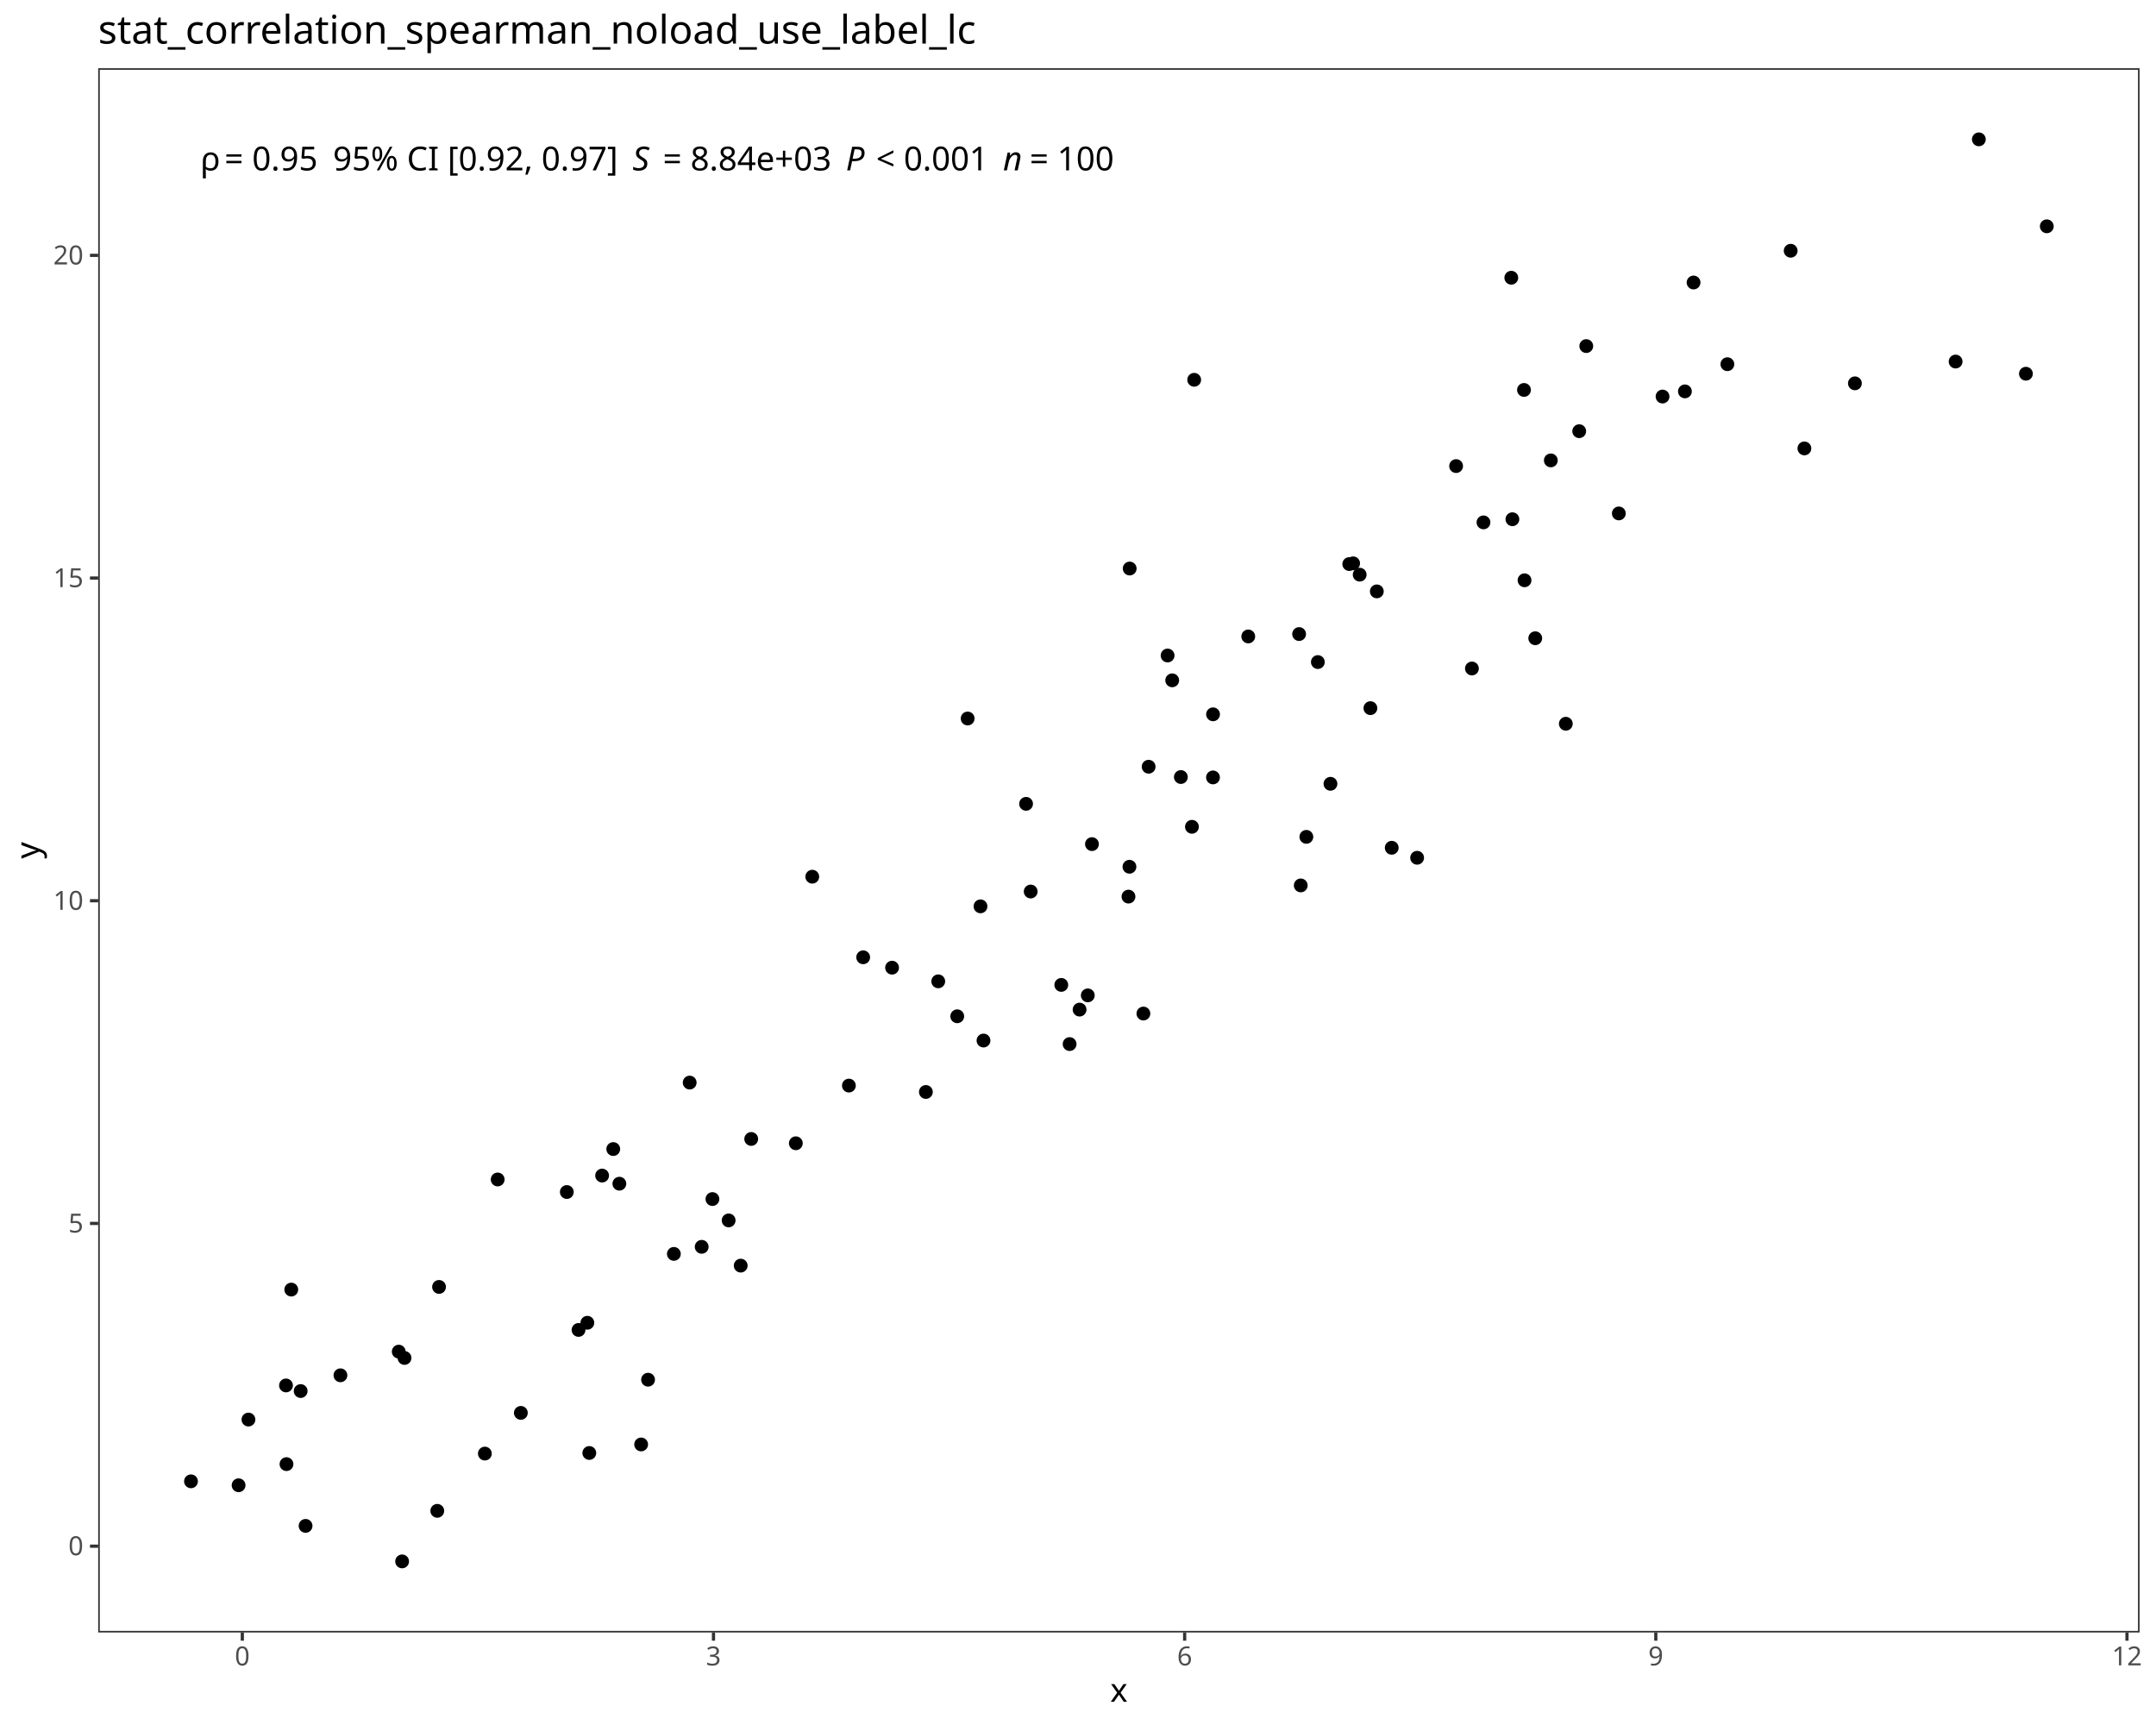
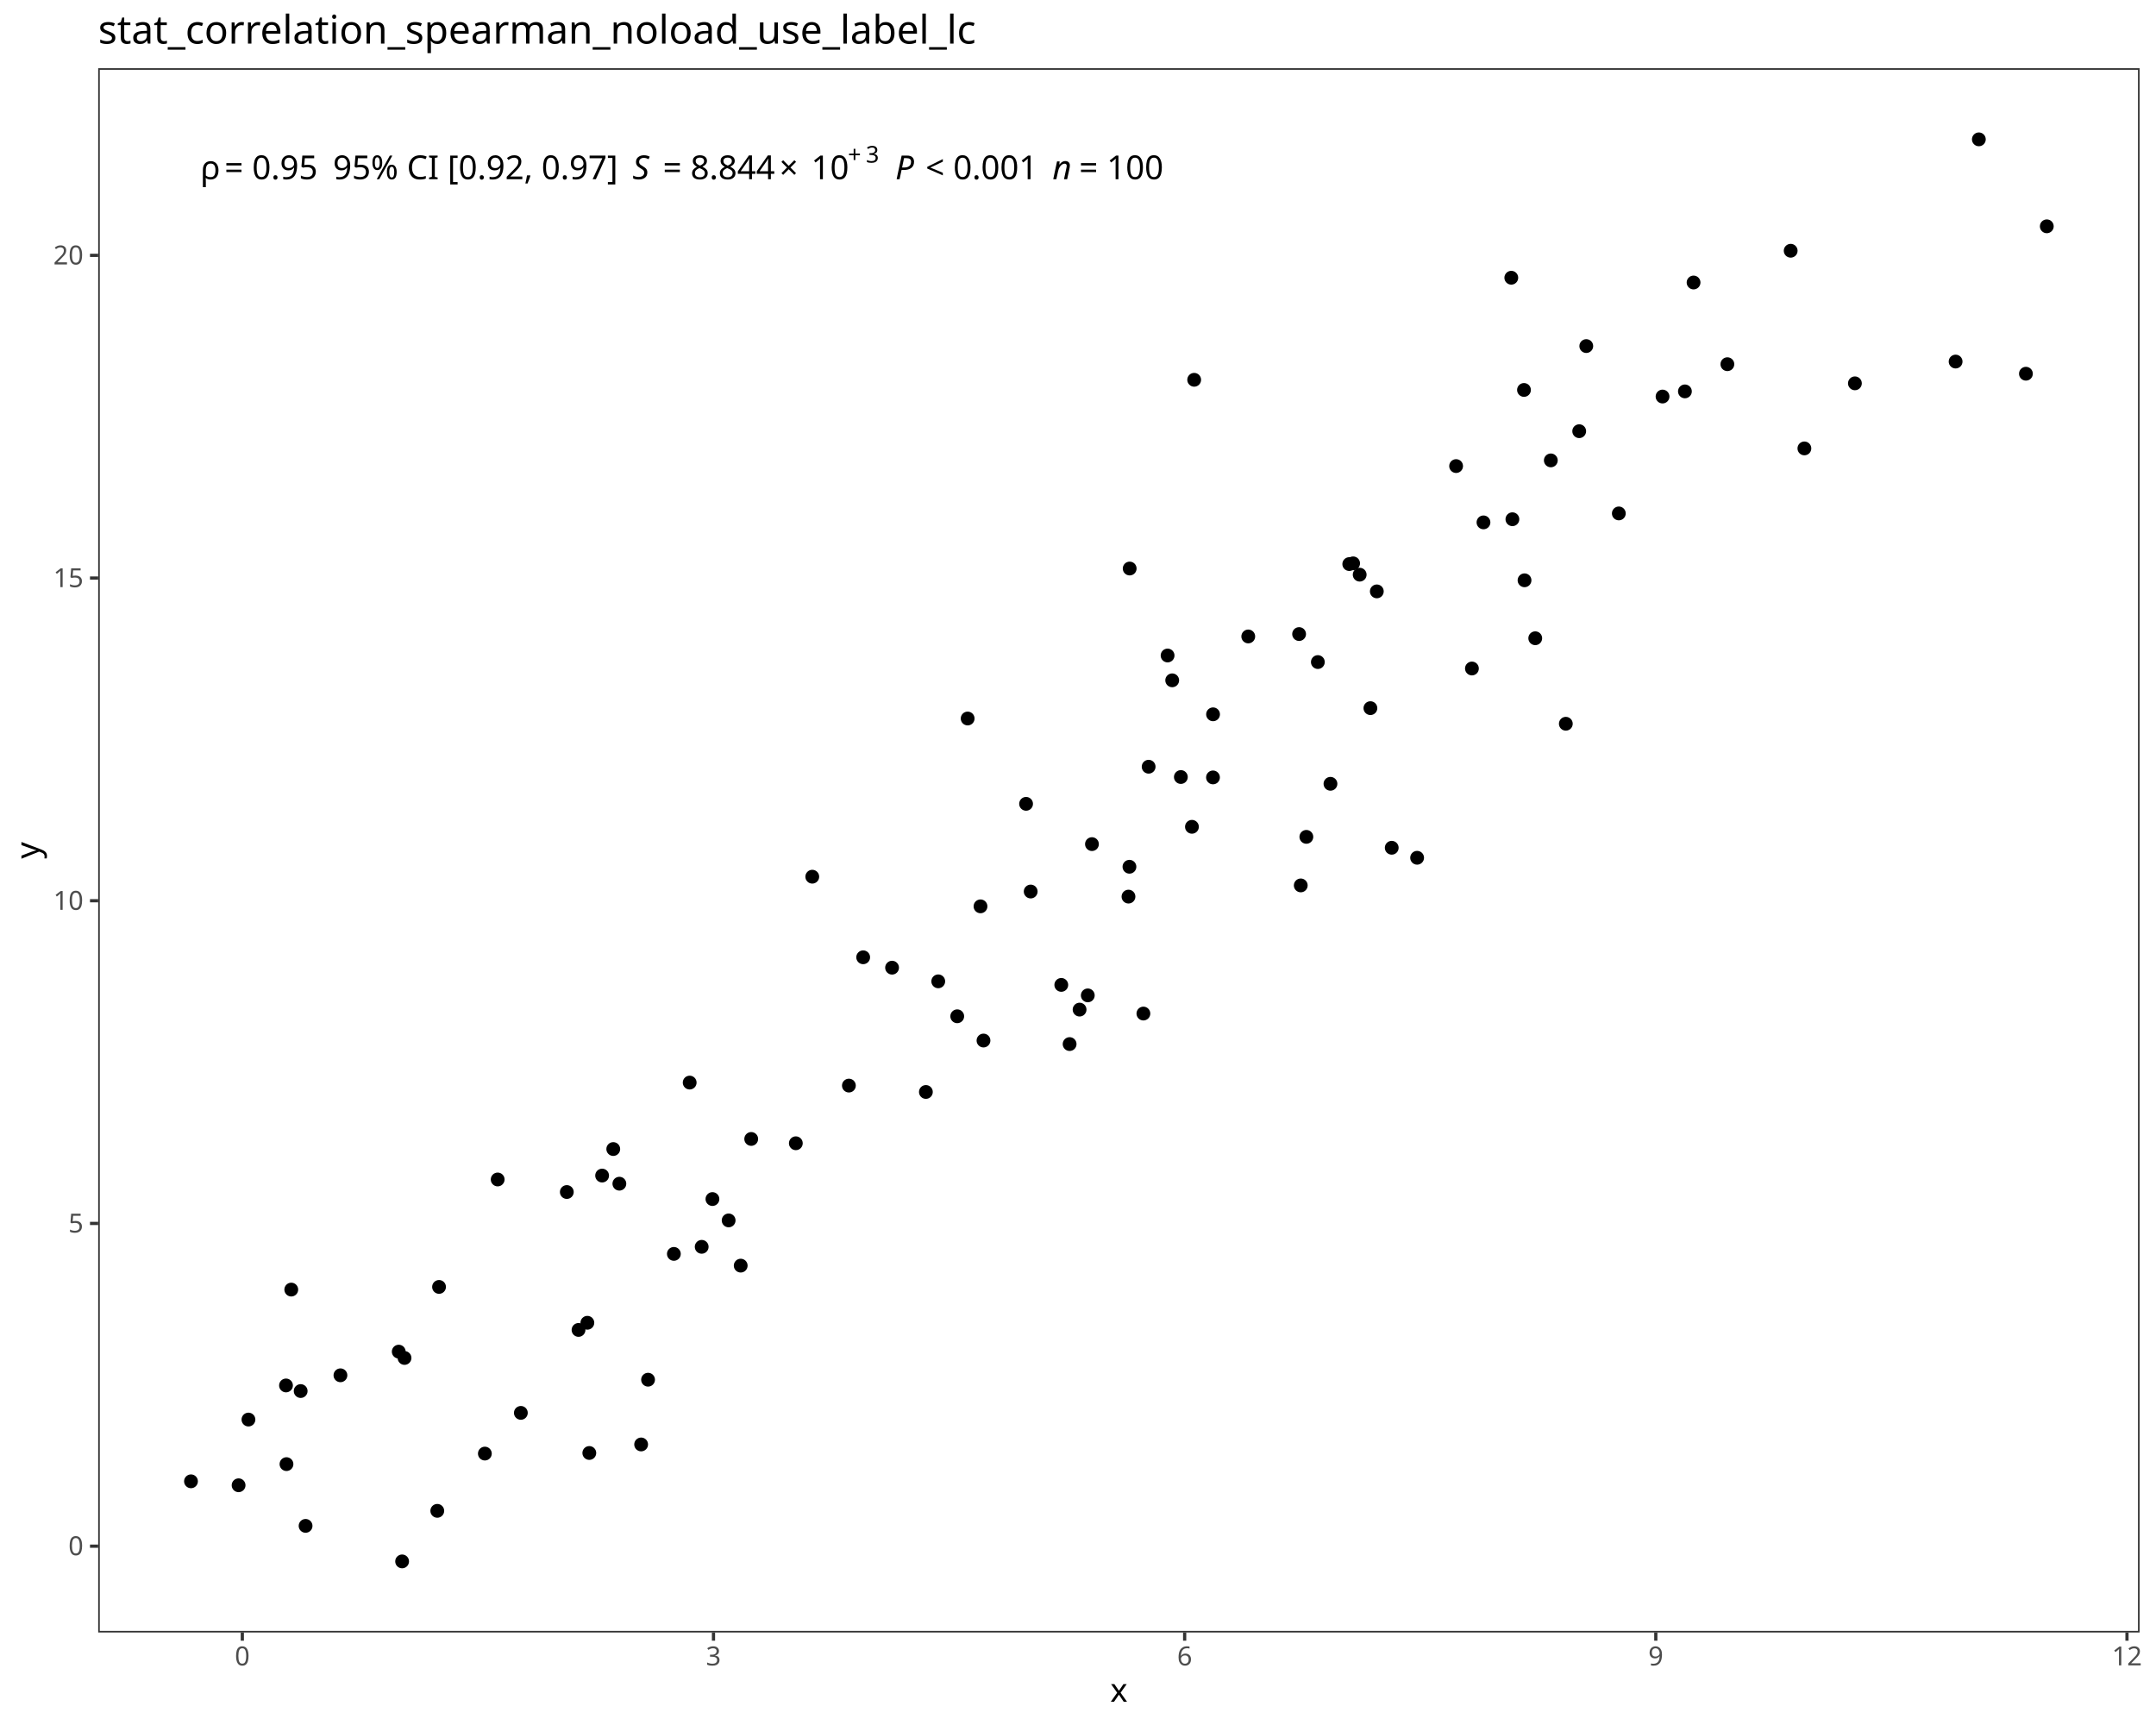
<svg xmlns="http://www.w3.org/2000/svg" class="svglite" data-engine-version="2.0" width="720.00pt" height="576.00pt" viewBox="0 0 720.00 576.00">
  <defs>
    <style type="text/css">
    .svglite line, .svglite polyline, .svglite polygon, .svglite path, .svglite rect, .svglite circle {
      fill: none;
      stroke: #000000;
      stroke-linecap: round;
      stroke-linejoin: round;
      stroke-miterlimit: 10.00;
    }
  </style>
  </defs>
  <rect width="100%" height="100%" style="stroke: none; fill: #FFFFFF;" />
  <defs>
    <clipPath id="cpMC4wMHw3MjAuMDB8MC4wMHw1NzYuMDA=">
      <rect x="0.00" y="0.00" width="720.00" height="576.00" />
    </clipPath>
  </defs>
  <g clip-path="url(#cpMC4wMHw3MjAuMDB8MC4wMHw1NzYuMDA=)">
    <rect x="0.00" y="0.00" width="720.00" height="576.00" style="stroke-width: 1.07; stroke: #FFFFFF; fill: #FFFFFF;" />
  </g>
  <defs>
    <clipPath id="cpMzIuNzl8NzE0LjUyfDIyLjc4fDU0NS4xMQ==">
      <rect x="32.79" y="22.78" width="681.73" height="522.33" />
    </clipPath>
  </defs>
  <g clip-path="url(#cpMzIuNzl8NzE0LjUyfDIyLjc4fDU0NS4xMQ==)">
    <rect x="32.79" y="22.78" width="681.73" height="522.33" style="stroke-width: 1.07; stroke: none; fill: #FFFFFF;" />
    <circle cx="63.78" cy="494.63" r="1.95" style="stroke-width: 0.71; fill: #000000;" />
    <circle cx="79.68" cy="495.95" r="1.95" style="stroke-width: 0.71; fill: #000000;" />
    <circle cx="134.29" cy="521.37" r="1.95" style="stroke-width: 0.71; fill: #000000;" />
    <circle cx="146.03" cy="504.49" r="1.95" style="stroke-width: 0.71; fill: #000000;" />
    <circle cx="100.41" cy="464.49" r="1.95" style="stroke-width: 0.71; fill: #000000;" />
    <circle cx="196.80" cy="485.17" r="1.95" style="stroke-width: 0.71; fill: #000000;" />
    <circle cx="102.05" cy="509.51" r="1.95" style="stroke-width: 0.71; fill: #000000;" />
    <circle cx="133.16" cy="451.33" r="1.95" style="stroke-width: 0.71; fill: #000000;" />
    <circle cx="193.20" cy="444.08" r="1.95" style="stroke-width: 0.71; fill: #000000;" />
    <circle cx="95.67" cy="488.89" r="1.95" style="stroke-width: 0.71; fill: #000000;" />
    <circle cx="135.09" cy="453.44" r="1.95" style="stroke-width: 0.71; fill: #000000;" />
    <circle cx="161.92" cy="485.37" r="1.95" style="stroke-width: 0.71; fill: #000000;" />
    <circle cx="82.97" cy="474.01" r="1.95" style="stroke-width: 0.71; fill: #000000;" />
    <circle cx="214.11" cy="482.32" r="1.95" style="stroke-width: 0.71; fill: #000000;" />
    <circle cx="95.51" cy="462.62" r="1.95" style="stroke-width: 0.71; fill: #000000;" />
    <circle cx="247.36" cy="422.61" r="1.95" style="stroke-width: 0.71; fill: #000000;" />
    <circle cx="173.94" cy="471.78" r="1.95" style="stroke-width: 0.71; fill: #000000;" />
    <circle cx="113.69" cy="459.23" r="1.95" style="stroke-width: 0.71; fill: #000000;" />
    <circle cx="97.27" cy="430.61" r="1.95" style="stroke-width: 0.71; fill: #000000;" />
    <circle cx="146.62" cy="429.72" r="1.95" style="stroke-width: 0.71; fill: #000000;" />
    <circle cx="216.42" cy="460.70" r="1.95" style="stroke-width: 0.71; fill: #000000;" />
    <circle cx="196.15" cy="441.69" r="1.95" style="stroke-width: 0.71; fill: #000000;" />
    <circle cx="201.08" cy="392.54" r="1.95" style="stroke-width: 0.71; fill: #000000;" />
    <circle cx="237.92" cy="400.38" r="1.95" style="stroke-width: 0.71; fill: #000000;" />
    <circle cx="206.84" cy="395.25" r="1.95" style="stroke-width: 0.71; fill: #000000;" />
    <circle cx="204.80" cy="383.68" r="1.95" style="stroke-width: 0.71; fill: #000000;" />
    <circle cx="225.04" cy="418.69" r="1.95" style="stroke-width: 0.71; fill: #000000;" />
    <circle cx="243.33" cy="407.51" r="1.95" style="stroke-width: 0.71; fill: #000000;" />
    <circle cx="189.29" cy="398.03" r="1.95" style="stroke-width: 0.71; fill: #000000;" />
    <circle cx="166.20" cy="393.84" r="1.95" style="stroke-width: 0.71; fill: #000000;" />
    <circle cx="250.87" cy="380.31" r="1.95" style="stroke-width: 0.71; fill: #000000;" />
    <circle cx="283.49" cy="362.49" r="1.95" style="stroke-width: 0.71; fill: #000000;" />
    <circle cx="313.33" cy="327.68" r="1.95" style="stroke-width: 0.71; fill: #000000;" />
    <circle cx="234.33" cy="416.33" r="1.95" style="stroke-width: 0.71; fill: #000000;" />
    <circle cx="309.20" cy="364.62" r="1.95" style="stroke-width: 0.71; fill: #000000;" />
    <circle cx="230.32" cy="361.49" r="1.95" style="stroke-width: 0.71; fill: #000000;" />
    <circle cx="265.77" cy="381.75" r="1.95" style="stroke-width: 0.71; fill: #000000;" />
    <circle cx="319.67" cy="339.35" r="1.95" style="stroke-width: 0.71; fill: #000000;" />
    <circle cx="297.91" cy="323.12" r="1.95" style="stroke-width: 0.71; fill: #000000;" />
    <circle cx="357.20" cy="348.63" r="1.95" style="stroke-width: 0.71; fill: #000000;" />
    <circle cx="288.26" cy="319.65" r="1.95" style="stroke-width: 0.71; fill: #000000;" />
    <circle cx="363.27" cy="332.37" r="1.95" style="stroke-width: 0.71; fill: #000000;" />
    <circle cx="328.44" cy="347.45" r="1.95" style="stroke-width: 0.71; fill: #000000;" />
    <circle cx="271.26" cy="292.74" r="1.95" style="stroke-width: 0.71; fill: #000000;" />
    <circle cx="354.42" cy="328.87" r="1.95" style="stroke-width: 0.71; fill: #000000;" />
    <circle cx="327.44" cy="302.64" r="1.95" style="stroke-width: 0.71; fill: #000000;" />
    <circle cx="381.84" cy="338.44" r="1.95" style="stroke-width: 0.71; fill: #000000;" />
    <circle cx="376.86" cy="299.39" r="1.95" style="stroke-width: 0.71; fill: #000000;" />
    <circle cx="342.66" cy="268.41" r="1.95" style="stroke-width: 0.71; fill: #000000;" />
    <circle cx="344.20" cy="297.69" r="1.95" style="stroke-width: 0.71; fill: #000000;" />
    <circle cx="360.53" cy="337.12" r="1.95" style="stroke-width: 0.71; fill: #000000;" />
    <circle cx="364.66" cy="281.86" r="1.95" style="stroke-width: 0.71; fill: #000000;" />
    <circle cx="436.26" cy="279.44" r="1.95" style="stroke-width: 0.71; fill: #000000;" />
    <circle cx="473.25" cy="286.42" r="1.95" style="stroke-width: 0.71; fill: #000000;" />
    <circle cx="377.18" cy="289.42" r="1.95" style="stroke-width: 0.71; fill: #000000;" />
    <circle cx="464.77" cy="283.08" r="1.95" style="stroke-width: 0.71; fill: #000000;" />
    <circle cx="434.39" cy="295.65" r="1.95" style="stroke-width: 0.71; fill: #000000;" />
    <circle cx="323.15" cy="239.92" r="1.95" style="stroke-width: 0.71; fill: #000000;" />
    <circle cx="444.31" cy="261.72" r="1.95" style="stroke-width: 0.71; fill: #000000;" />
    <circle cx="398.05" cy="276.08" r="1.95" style="stroke-width: 0.71; fill: #000000;" />
    <circle cx="394.35" cy="259.46" r="1.95" style="stroke-width: 0.71; fill: #000000;" />
    <circle cx="405.10" cy="238.52" r="1.95" style="stroke-width: 0.71; fill: #000000;" />
    <circle cx="383.59" cy="256.02" r="1.95" style="stroke-width: 0.71; fill: #000000;" />
    <circle cx="459.79" cy="197.47" r="1.95" style="stroke-width: 0.71; fill: #000000;" />
    <circle cx="416.86" cy="212.52" r="1.95" style="stroke-width: 0.71; fill: #000000;" />
    <circle cx="405.08" cy="259.59" r="1.95" style="stroke-width: 0.71; fill: #000000;" />
    <circle cx="391.46" cy="227.17" r="1.95" style="stroke-width: 0.71; fill: #000000;" />
    <circle cx="440.10" cy="221.07" r="1.95" style="stroke-width: 0.71; fill: #000000;" />
    <circle cx="454.07" cy="191.89" r="1.95" style="stroke-width: 0.71; fill: #000000;" />
    <circle cx="457.65" cy="236.46" r="1.95" style="stroke-width: 0.71; fill: #000000;" />
    <circle cx="491.55" cy="223.22" r="1.95" style="stroke-width: 0.71; fill: #000000;" />
    <circle cx="389.92" cy="218.88" r="1.95" style="stroke-width: 0.71; fill: #000000;" />
    <circle cx="433.84" cy="211.72" r="1.95" style="stroke-width: 0.71; fill: #000000;" />
    <circle cx="509.12" cy="193.77" r="1.95" style="stroke-width: 0.71; fill: #000000;" />
    <circle cx="522.91" cy="241.67" r="1.95" style="stroke-width: 0.71; fill: #000000;" />
    <circle cx="450.59" cy="188.35" r="1.95" style="stroke-width: 0.71; fill: #000000;" />
    <circle cx="495.41" cy="174.43" r="1.95" style="stroke-width: 0.71; fill: #000000;" />
    <circle cx="512.70" cy="213.12" r="1.95" style="stroke-width: 0.71; fill: #000000;" />
    <circle cx="505.07" cy="173.38" r="1.95" style="stroke-width: 0.71; fill: #000000;" />
    <circle cx="451.88" cy="188.11" r="1.95" style="stroke-width: 0.71; fill: #000000;" />
    <circle cx="377.26" cy="189.84" r="1.95" style="stroke-width: 0.71; fill: #000000;" />
    <circle cx="540.61" cy="171.44" r="1.95" style="stroke-width: 0.71; fill: #000000;" />
    <circle cx="517.90" cy="153.73" r="1.95" style="stroke-width: 0.71; fill: #000000;" />
    <circle cx="619.45" cy="128.00" r="1.95" style="stroke-width: 0.71; fill: #000000;" />
    <circle cx="398.80" cy="126.82" r="1.95" style="stroke-width: 0.71; fill: #000000;" />
    <circle cx="562.68" cy="130.69" r="1.95" style="stroke-width: 0.71; fill: #000000;" />
    <circle cx="602.58" cy="149.73" r="1.95" style="stroke-width: 0.71; fill: #000000;" />
    <circle cx="486.27" cy="155.63" r="1.95" style="stroke-width: 0.71; fill: #000000;" />
    <circle cx="529.74" cy="115.56" r="1.95" style="stroke-width: 0.71; fill: #000000;" />
    <circle cx="555.21" cy="132.41" r="1.95" style="stroke-width: 0.71; fill: #000000;" />
    <circle cx="527.38" cy="143.98" r="1.95" style="stroke-width: 0.71; fill: #000000;" />
    <circle cx="508.94" cy="130.21" r="1.95" style="stroke-width: 0.71; fill: #000000;" />
    <circle cx="576.86" cy="121.61" r="1.95" style="stroke-width: 0.71; fill: #000000;" />
    <circle cx="565.57" cy="94.33" r="1.95" style="stroke-width: 0.71; fill: #000000;" />
    <circle cx="676.56" cy="124.79" r="1.95" style="stroke-width: 0.71; fill: #000000;" />
    <circle cx="653.08" cy="120.73" r="1.95" style="stroke-width: 0.71; fill: #000000;" />
    <circle cx="504.70" cy="92.74" r="1.95" style="stroke-width: 0.71; fill: #000000;" />
    <circle cx="683.53" cy="75.57" r="1.95" style="stroke-width: 0.71; fill: #000000;" />
    <circle cx="598.00" cy="83.73" r="1.95" style="stroke-width: 0.71; fill: #000000;" />
    <circle cx="660.84" cy="46.53" r="1.95" style="stroke-width: 0.71; fill: #000000;" />
-     <text x="66.88" y="56.90" style="font-size: 11.04px; font-family: sans;" textLength="5.33px" lengthAdjust="spacingAndGlyphs">ρ</text>
-     <text x="72.21" y="56.90" style="font-size: 11.04px; font-family: sans;" textLength="2.76px" lengthAdjust="spacingAndGlyphs"> </text>
-     <text x="74.97" y="56.90" style="font-size: 11.04px; font-family: sans;" textLength="6.45px" lengthAdjust="spacingAndGlyphs">=</text>
-     <text x="81.43" y="56.90" style="font-size: 11.04px; font-family: sans;" textLength="2.76px" lengthAdjust="spacingAndGlyphs"> </text>
-     <text x="84.19" y="56.90" style="font-size: 11.04px; font-family: sans;" textLength="21.49px" lengthAdjust="spacingAndGlyphs">0.95</text>
-     <text x="105.68" y="56.90" style="font-size: 11.04px; font-family: sans;" textLength="2.76px" lengthAdjust="spacingAndGlyphs"> </text>
-     <text x="108.44" y="56.90" style="font-size: 11.04px; font-family: sans;" textLength="2.76px" lengthAdjust="spacingAndGlyphs"> </text>
-     <text x="111.20" y="56.90" style="font-size: 11.04px; font-family: sans;" textLength="94.52px" lengthAdjust="spacingAndGlyphs">95% CI [0.92, 0.97]</text>
-     <text x="205.71" y="56.90" style="font-size: 11.04px; font-family: sans;" textLength="2.76px" lengthAdjust="spacingAndGlyphs"> </text>
-     <text x="208.48" y="56.90" style="font-size: 11.04px; font-family: sans;" textLength="2.76px" lengthAdjust="spacingAndGlyphs"> </text>
-     <text x="211.24" y="56.90" style="font-size: 11.04px; font-style: italic; font-family: sans;" textLength="7.37px" lengthAdjust="spacingAndGlyphs">S</text>
-     <text x="218.60" y="56.90" style="font-size: 11.04px; font-family: sans;" textLength="2.76px" lengthAdjust="spacingAndGlyphs"> </text>
-     <text x="221.37" y="56.90" style="font-size: 11.04px; font-family: sans;" textLength="6.45px" lengthAdjust="spacingAndGlyphs">=</text>
-     <text x="227.82" y="56.90" style="font-size: 11.04px; font-family: sans;" textLength="2.76px" lengthAdjust="spacingAndGlyphs"> </text>
-     <text x="230.58" y="56.90" style="font-size: 11.04px; font-family: sans;" textLength="46.36px" lengthAdjust="spacingAndGlyphs">8.84e+03</text>
-     <text x="276.94" y="56.90" style="font-size: 11.04px; font-family: sans;" textLength="2.76px" lengthAdjust="spacingAndGlyphs"> </text>
-     <text x="279.70" y="56.90" style="font-size: 11.04px; font-family: sans;" textLength="2.76px" lengthAdjust="spacingAndGlyphs"> </text>
-     <text x="282.46" y="56.90" style="font-size: 11.04px; font-style: italic; font-family: sans;" textLength="7.37px" lengthAdjust="spacingAndGlyphs">P</text>
-     <text x="289.83" y="56.90" style="font-size: 11.04px; font-family: sans;" textLength="2.76px" lengthAdjust="spacingAndGlyphs"> </text>
-     <text x="292.59" y="56.90" style="font-size: 11.04px; font-family: sans;" textLength="6.45px" lengthAdjust="spacingAndGlyphs">&lt;</text>
-     <text x="299.04" y="56.90" style="font-size: 11.04px; font-family: sans;" textLength="2.76px" lengthAdjust="spacingAndGlyphs"> </text>
-     <text x="301.81" y="56.90" style="font-size: 11.04px; font-family: sans;" textLength="27.63px" lengthAdjust="spacingAndGlyphs">0.001</text>
-     <text x="329.43" y="56.90" style="font-size: 11.04px; font-family: sans;" textLength="2.76px" lengthAdjust="spacingAndGlyphs"> </text>
-     <text x="332.20" y="56.90" style="font-size: 11.04px; font-family: sans;" textLength="2.76px" lengthAdjust="spacingAndGlyphs"> </text>
-     <text x="334.96" y="56.90" style="font-size: 11.04px; font-style: italic; font-family: sans;" textLength="6.14px" lengthAdjust="spacingAndGlyphs">n</text>
-     <text x="341.10" y="56.90" style="font-size: 11.04px; font-family: sans;" textLength="2.76px" lengthAdjust="spacingAndGlyphs"> </text>
-     <text x="343.86" y="56.90" style="font-size: 11.04px; font-family: sans;" textLength="6.45px" lengthAdjust="spacingAndGlyphs">=</text>
-     <text x="350.31" y="56.90" style="font-size: 11.04px; font-family: sans;" textLength="2.76px" lengthAdjust="spacingAndGlyphs"> </text>
-     <text x="353.07" y="56.90" style="font-size: 11.04px; font-family: sans;" textLength="18.42px" lengthAdjust="spacingAndGlyphs">100</text>
+     <text x="66.88" y="59.84" style="font-size: 11.04px; font-family: sans;" textLength="5.33px" lengthAdjust="spacingAndGlyphs">ρ</text>
+     <text x="72.21" y="59.84" style="font-size: 11.04px; font-family: sans;" textLength="2.76px" lengthAdjust="spacingAndGlyphs"> </text>
+     <text x="74.97" y="59.84" style="font-size: 11.04px; font-family: sans;" textLength="6.45px" lengthAdjust="spacingAndGlyphs">=</text>
+     <text x="81.43" y="59.84" style="font-size: 11.04px; font-family: sans;" textLength="2.76px" lengthAdjust="spacingAndGlyphs"> </text>
+     <text x="84.19" y="59.84" style="font-size: 11.04px; font-family: sans;" textLength="21.49px" lengthAdjust="spacingAndGlyphs">0.95</text>
+     <text x="105.68" y="59.84" style="font-size: 11.04px; font-family: sans;" textLength="2.76px" lengthAdjust="spacingAndGlyphs"> </text>
+     <text x="108.44" y="59.84" style="font-size: 11.04px; font-family: sans;" textLength="2.76px" lengthAdjust="spacingAndGlyphs"> </text>
+     <text x="111.20" y="59.84" style="font-size: 11.04px; font-family: sans;" textLength="94.52px" lengthAdjust="spacingAndGlyphs">95% CI [0.92, 0.97]</text>
+     <text x="205.71" y="59.84" style="font-size: 11.04px; font-family: sans;" textLength="2.76px" lengthAdjust="spacingAndGlyphs"> </text>
+     <text x="208.48" y="59.84" style="font-size: 11.04px; font-family: sans;" textLength="2.76px" lengthAdjust="spacingAndGlyphs"> </text>
+     <text x="211.24" y="59.84" style="font-size: 11.04px; font-style: italic; font-family: sans;" textLength="7.37px" lengthAdjust="spacingAndGlyphs">S</text>
+     <text x="218.60" y="59.84" style="font-size: 11.04px; font-family: sans;" textLength="2.76px" lengthAdjust="spacingAndGlyphs"> </text>
+     <text x="221.37" y="59.84" style="font-size: 11.04px; font-family: sans;" textLength="6.45px" lengthAdjust="spacingAndGlyphs">=</text>
+     <text x="227.82" y="59.84" style="font-size: 11.04px; font-family: sans;" textLength="2.76px" lengthAdjust="spacingAndGlyphs"> </text>
+     <text x="230.58" y="59.84" style="font-size: 11.04px; font-family: sans;" textLength="27.63px" lengthAdjust="spacingAndGlyphs">8.844</text>
+     <text x="260.25" y="59.84" style="font-size: 11.04px; font-family: sans;" textLength="8.58px" lengthAdjust="spacingAndGlyphs">×</text>
+     <text x="270.88" y="59.84" style="font-size: 11.04px; font-family: sans;" textLength="12.28px" lengthAdjust="spacingAndGlyphs">10</text>
+     <text x="283.16" y="54.30" style="font-size: 7.73px; font-family: sans;" textLength="6.00px" lengthAdjust="spacingAndGlyphs">+</text>
+     <text x="289.16" y="54.30" style="font-size: 7.73px; font-family: sans;" textLength="4.30px" lengthAdjust="spacingAndGlyphs">3</text>
+     <text x="293.45" y="59.84" style="font-size: 11.04px; font-family: sans;" textLength="2.76px" lengthAdjust="spacingAndGlyphs"> </text>
+     <text x="296.22" y="59.84" style="font-size: 11.04px; font-family: sans;" textLength="2.76px" lengthAdjust="spacingAndGlyphs"> </text>
+     <text x="298.98" y="59.84" style="font-size: 11.04px; font-style: italic; font-family: sans;" textLength="7.37px" lengthAdjust="spacingAndGlyphs">P</text>
+     <text x="306.34" y="59.84" style="font-size: 11.04px; font-family: sans;" textLength="2.76px" lengthAdjust="spacingAndGlyphs"> </text>
+     <text x="309.11" y="59.84" style="font-size: 11.04px; font-family: sans;" textLength="6.45px" lengthAdjust="spacingAndGlyphs">&lt;</text>
+     <text x="315.56" y="59.84" style="font-size: 11.04px; font-family: sans;" textLength="2.76px" lengthAdjust="spacingAndGlyphs"> </text>
+     <text x="318.32" y="59.84" style="font-size: 11.04px; font-family: sans;" textLength="27.63px" lengthAdjust="spacingAndGlyphs">0.001</text>
+     <text x="345.95" y="59.84" style="font-size: 11.04px; font-family: sans;" textLength="2.76px" lengthAdjust="spacingAndGlyphs"> </text>
+     <text x="348.71" y="59.84" style="font-size: 11.04px; font-family: sans;" textLength="2.76px" lengthAdjust="spacingAndGlyphs"> </text>
+     <text x="351.47" y="59.84" style="font-size: 11.04px; font-style: italic; font-family: sans;" textLength="6.14px" lengthAdjust="spacingAndGlyphs">n</text>
+     <text x="357.61" y="59.84" style="font-size: 11.04px; font-family: sans;" textLength="2.76px" lengthAdjust="spacingAndGlyphs"> </text>
+     <text x="360.37" y="59.84" style="font-size: 11.04px; font-family: sans;" textLength="6.45px" lengthAdjust="spacingAndGlyphs">=</text>
+     <text x="366.83" y="59.84" style="font-size: 11.04px; font-family: sans;" textLength="2.76px" lengthAdjust="spacingAndGlyphs"> </text>
+     <text x="369.59" y="59.84" style="font-size: 11.04px; font-family: sans;" textLength="18.42px" lengthAdjust="spacingAndGlyphs">100</text>
    <rect x="32.79" y="22.78" width="681.73" height="522.33" style="stroke-width: 1.07; stroke: #333333;" />
  </g>
  <g clip-path="url(#cpMC4wMHw3MjAuMDB8MC4wMHw1NzYuMDA=)">
    <text x="27.86" y="519.30" text-anchor="end" style="font-size: 8.80px; fill: #4D4D4D; font-family: sans;" textLength="4.89px" lengthAdjust="spacingAndGlyphs">0</text>
    <text x="27.86" y="411.55" text-anchor="end" style="font-size: 8.80px; fill: #4D4D4D; font-family: sans;" textLength="4.89px" lengthAdjust="spacingAndGlyphs">5</text>
    <text x="27.86" y="303.80" text-anchor="end" style="font-size: 8.80px; fill: #4D4D4D; font-family: sans;" textLength="9.79px" lengthAdjust="spacingAndGlyphs">10</text>
    <text x="27.86" y="196.05" text-anchor="end" style="font-size: 8.80px; fill: #4D4D4D; font-family: sans;" textLength="9.79px" lengthAdjust="spacingAndGlyphs">15</text>
    <text x="27.86" y="88.30" text-anchor="end" style="font-size: 8.80px; fill: #4D4D4D; font-family: sans;" textLength="9.79px" lengthAdjust="spacingAndGlyphs">20</text>
    <polyline points="30.05,516.28 32.79,516.28 " style="stroke-width: 1.07; stroke: #333333; stroke-linecap: butt;" />
    <polyline points="30.05,408.52 32.79,408.52 " style="stroke-width: 1.07; stroke: #333333; stroke-linecap: butt;" />
    <polyline points="30.05,300.77 32.79,300.77 " style="stroke-width: 1.07; stroke: #333333; stroke-linecap: butt;" />
    <polyline points="30.05,193.02 32.79,193.02 " style="stroke-width: 1.07; stroke: #333333; stroke-linecap: butt;" />
    <polyline points="30.05,85.27 32.79,85.27 " style="stroke-width: 1.07; stroke: #333333; stroke-linecap: butt;" />
    <polyline points="80.92,547.85 80.92,545.11 " style="stroke-width: 1.07; stroke: #333333; stroke-linecap: butt;" />
    <polyline points="238.27,547.85 238.27,545.11 " style="stroke-width: 1.07; stroke: #333333; stroke-linecap: butt;" />
    <polyline points="395.62,547.85 395.62,545.11 " style="stroke-width: 1.07; stroke: #333333; stroke-linecap: butt;" />
    <polyline points="552.96,547.85 552.96,545.11 " style="stroke-width: 1.07; stroke: #333333; stroke-linecap: butt;" />
    <polyline points="710.31,547.85 710.31,545.11 " style="stroke-width: 1.07; stroke: #333333; stroke-linecap: butt;" />
    <text x="80.92" y="556.10" text-anchor="middle" style="font-size: 8.80px; fill: #4D4D4D; font-family: sans;" textLength="4.89px" lengthAdjust="spacingAndGlyphs">0</text>
    <text x="238.27" y="556.10" text-anchor="middle" style="font-size: 8.80px; fill: #4D4D4D; font-family: sans;" textLength="4.89px" lengthAdjust="spacingAndGlyphs">3</text>
    <text x="395.62" y="556.10" text-anchor="middle" style="font-size: 8.80px; fill: #4D4D4D; font-family: sans;" textLength="4.89px" lengthAdjust="spacingAndGlyphs">6</text>
    <text x="552.96" y="556.10" text-anchor="middle" style="font-size: 8.80px; fill: #4D4D4D; font-family: sans;" textLength="4.89px" lengthAdjust="spacingAndGlyphs">9</text>
    <text x="710.31" y="556.10" text-anchor="middle" style="font-size: 8.80px; fill: #4D4D4D; font-family: sans;" textLength="9.79px" lengthAdjust="spacingAndGlyphs">12</text>
    <text x="373.66" y="568.24" text-anchor="middle" style="font-size: 11.00px; font-family: sans;" textLength="5.50px" lengthAdjust="spacingAndGlyphs">x</text>
    <text transform="translate(13.05,283.95) rotate(-90)" text-anchor="middle" style="font-size: 11.00px; font-family: sans;" textLength="5.50px" lengthAdjust="spacingAndGlyphs">y</text>
    <text x="32.79" y="14.56" style="font-size: 13.20px; font-family: sans;" textLength="284.03px" lengthAdjust="spacingAndGlyphs">stat_correlation_spearman_noload_use_label_lc</text>
  </g>
</svg>
